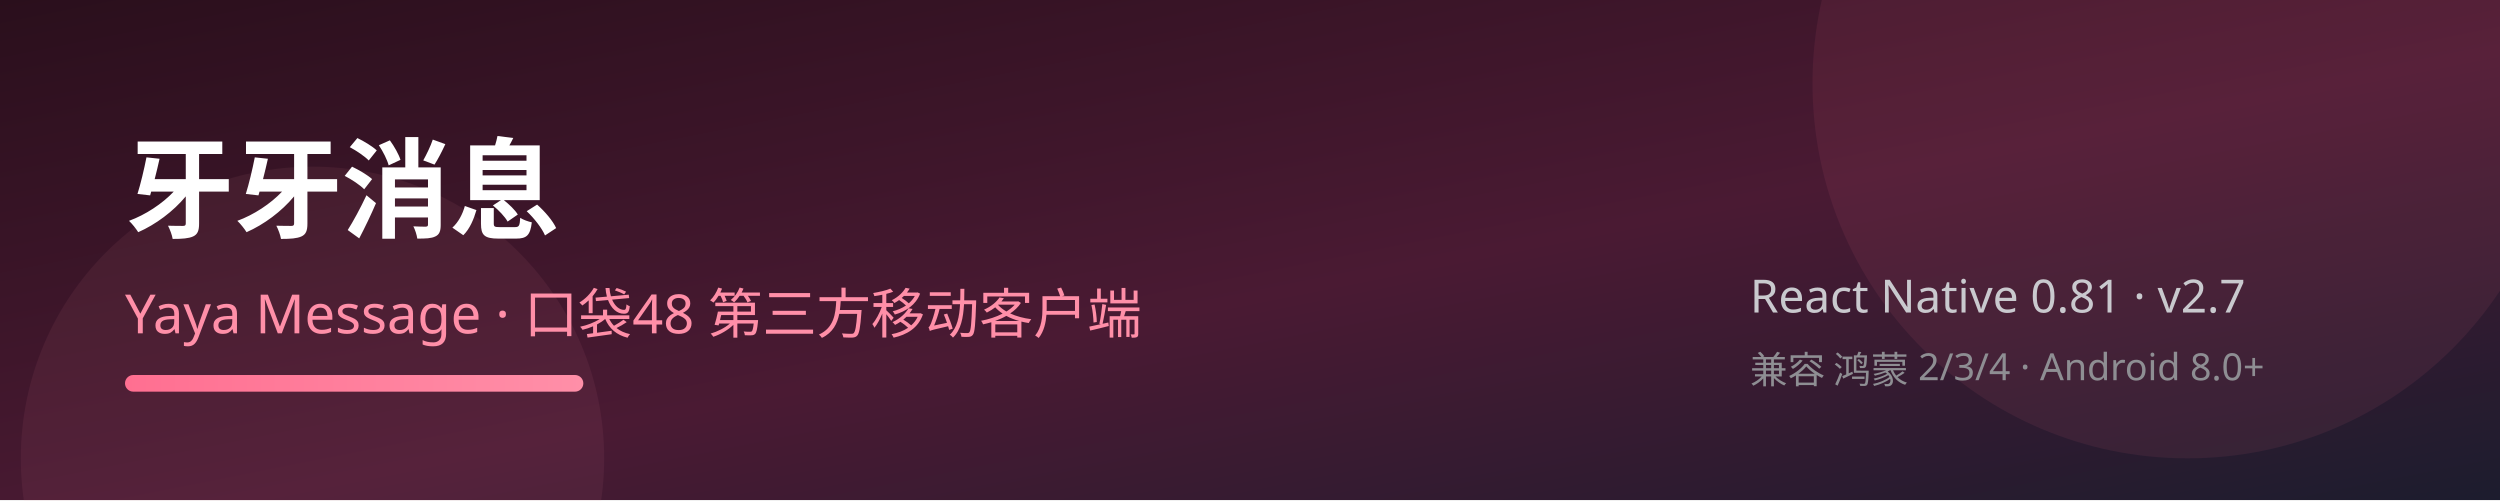
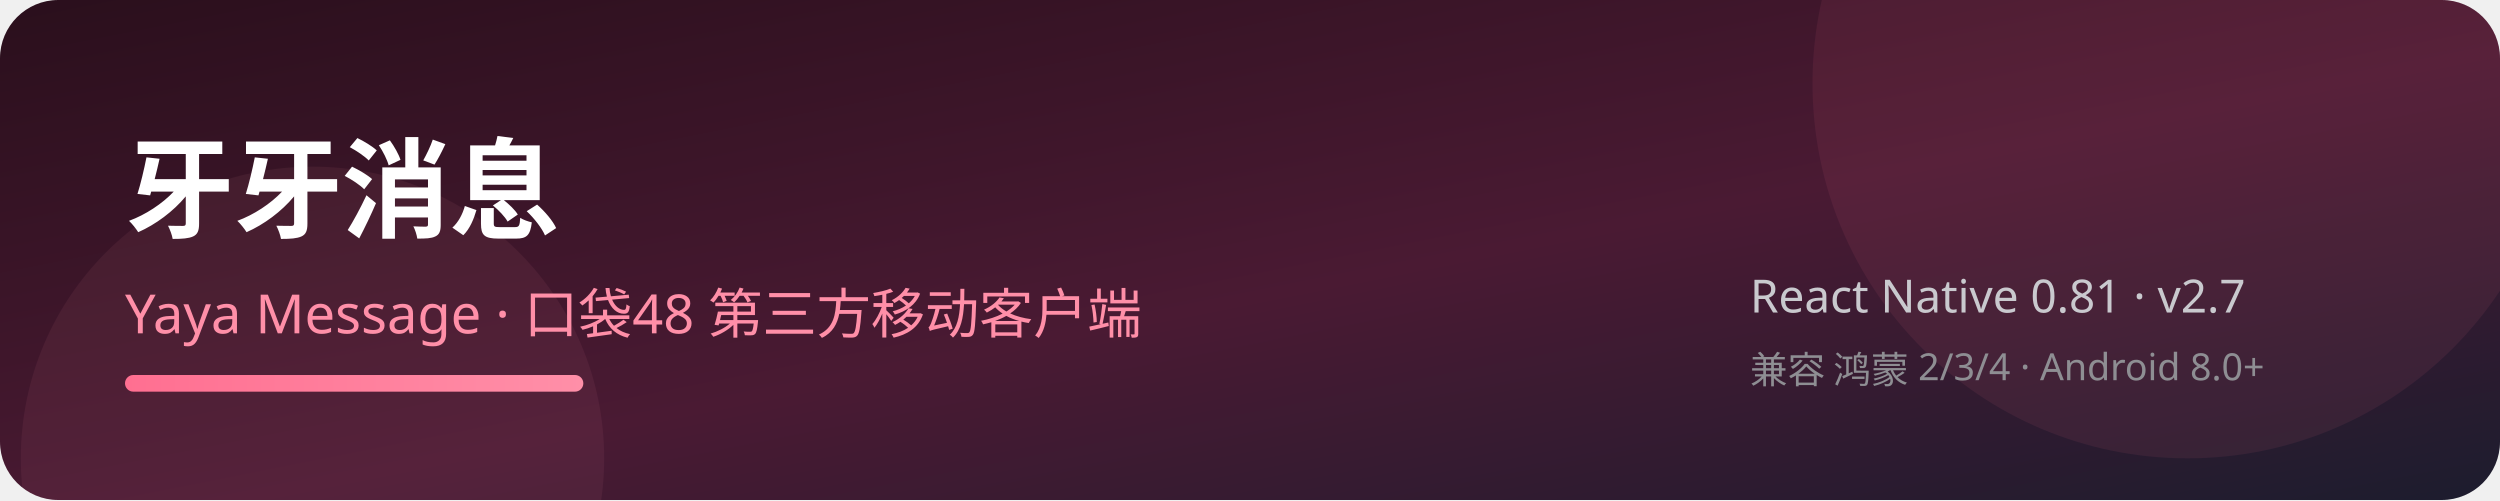
<svg xmlns="http://www.w3.org/2000/svg" width="1200" height="240" viewBox="0 0 1200 240">
  <defs>
    <linearGradient id="bg" x1="0" y1="0" x2="1" y2="1">
      <stop offset="0%" stop-color="#2a0f1c" />
      <stop offset="55%" stop-color="#4a1a33" />
      <stop offset="100%" stop-color="#1c1c2e" />
    </linearGradient>
    <linearGradient id="pink" x1="0" y1="0" x2="1" y2="0">
      <stop offset="0%" stop-color="#ff6f91" />
      <stop offset="100%" stop-color="#ff8fa8" />
    </linearGradient>
+     <clipPath id="round">
+       <rect width="1200" height="240" rx="28" />
+     </clipPath>
  </defs>
-   <rect width="1200" height="240" fill="url(#bg)" />
-   <circle cx="1050" cy="40" r="180" fill="#ff6f91" opacity="0.08" />
-   <circle cx="150" cy="220" r="140" fill="#ff8fa8" opacity="0.07" />
-   <text x="60" y="110" font-family="PingFang SC, Microsoft YaHei, sans-serif" font-size="52" font-weight="700" fill="#ffffff">牙牙消息</text>
-   <text x="60" y="160" font-family="PingFang SC, Microsoft YaHei, sans-serif" font-size="26" fill="#ff8fa8">Yaya Message · 口袋48 第三方移动客户端</text>
-   <rect x="60" y="180" width="220" height="8" rx="4" fill="url(#pink)" />
-   <text x="840" y="150" font-family="PingFang SC, Microsoft YaHei, sans-serif" font-size="22" fill="#c9c9ce">React Native 0.81 · v2.7</text>
-   <text x="840" y="184" font-family="PingFang SC, Microsoft YaHei, sans-serif" font-size="18" fill="#8e8e93">兼容 鸿蒙 2/3/4 · Android 8.0+</text>
+   <g clip-path="url(#round)">
+     <rect width="1200" height="240" fill="url(#bg)" />
+     <circle cx="1050" cy="40" r="180" fill="#ff6f91" opacity="0.08" />
+     <circle cx="150" cy="220" r="140" fill="#ff8fa8" opacity="0.07" />
+     <text x="60" y="110" font-family="PingFang SC, Microsoft YaHei, sans-serif" font-size="52" font-weight="700" fill="#ffffff">牙牙消息</text>
+     <text x="60" y="160" font-family="PingFang SC, Microsoft YaHei, sans-serif" font-size="26" fill="#ff8fa8">Yaya Message · 口袋48 第三方移动客户端</text>
+     <rect x="60" y="180" width="220" height="8" rx="4" fill="url(#pink)" />
+     <text x="840" y="150" font-family="PingFang SC, Microsoft YaHei, sans-serif" font-size="22" fill="#c9c9ce">React Native 0.81 · v2.7</text>
+     <text x="840" y="184" font-family="PingFang SC, Microsoft YaHei, sans-serif" font-size="18" fill="#8e8e93">兼容 鸿蒙 2/3/4 · Android 8.0+</text>
+   </g>
</svg>
